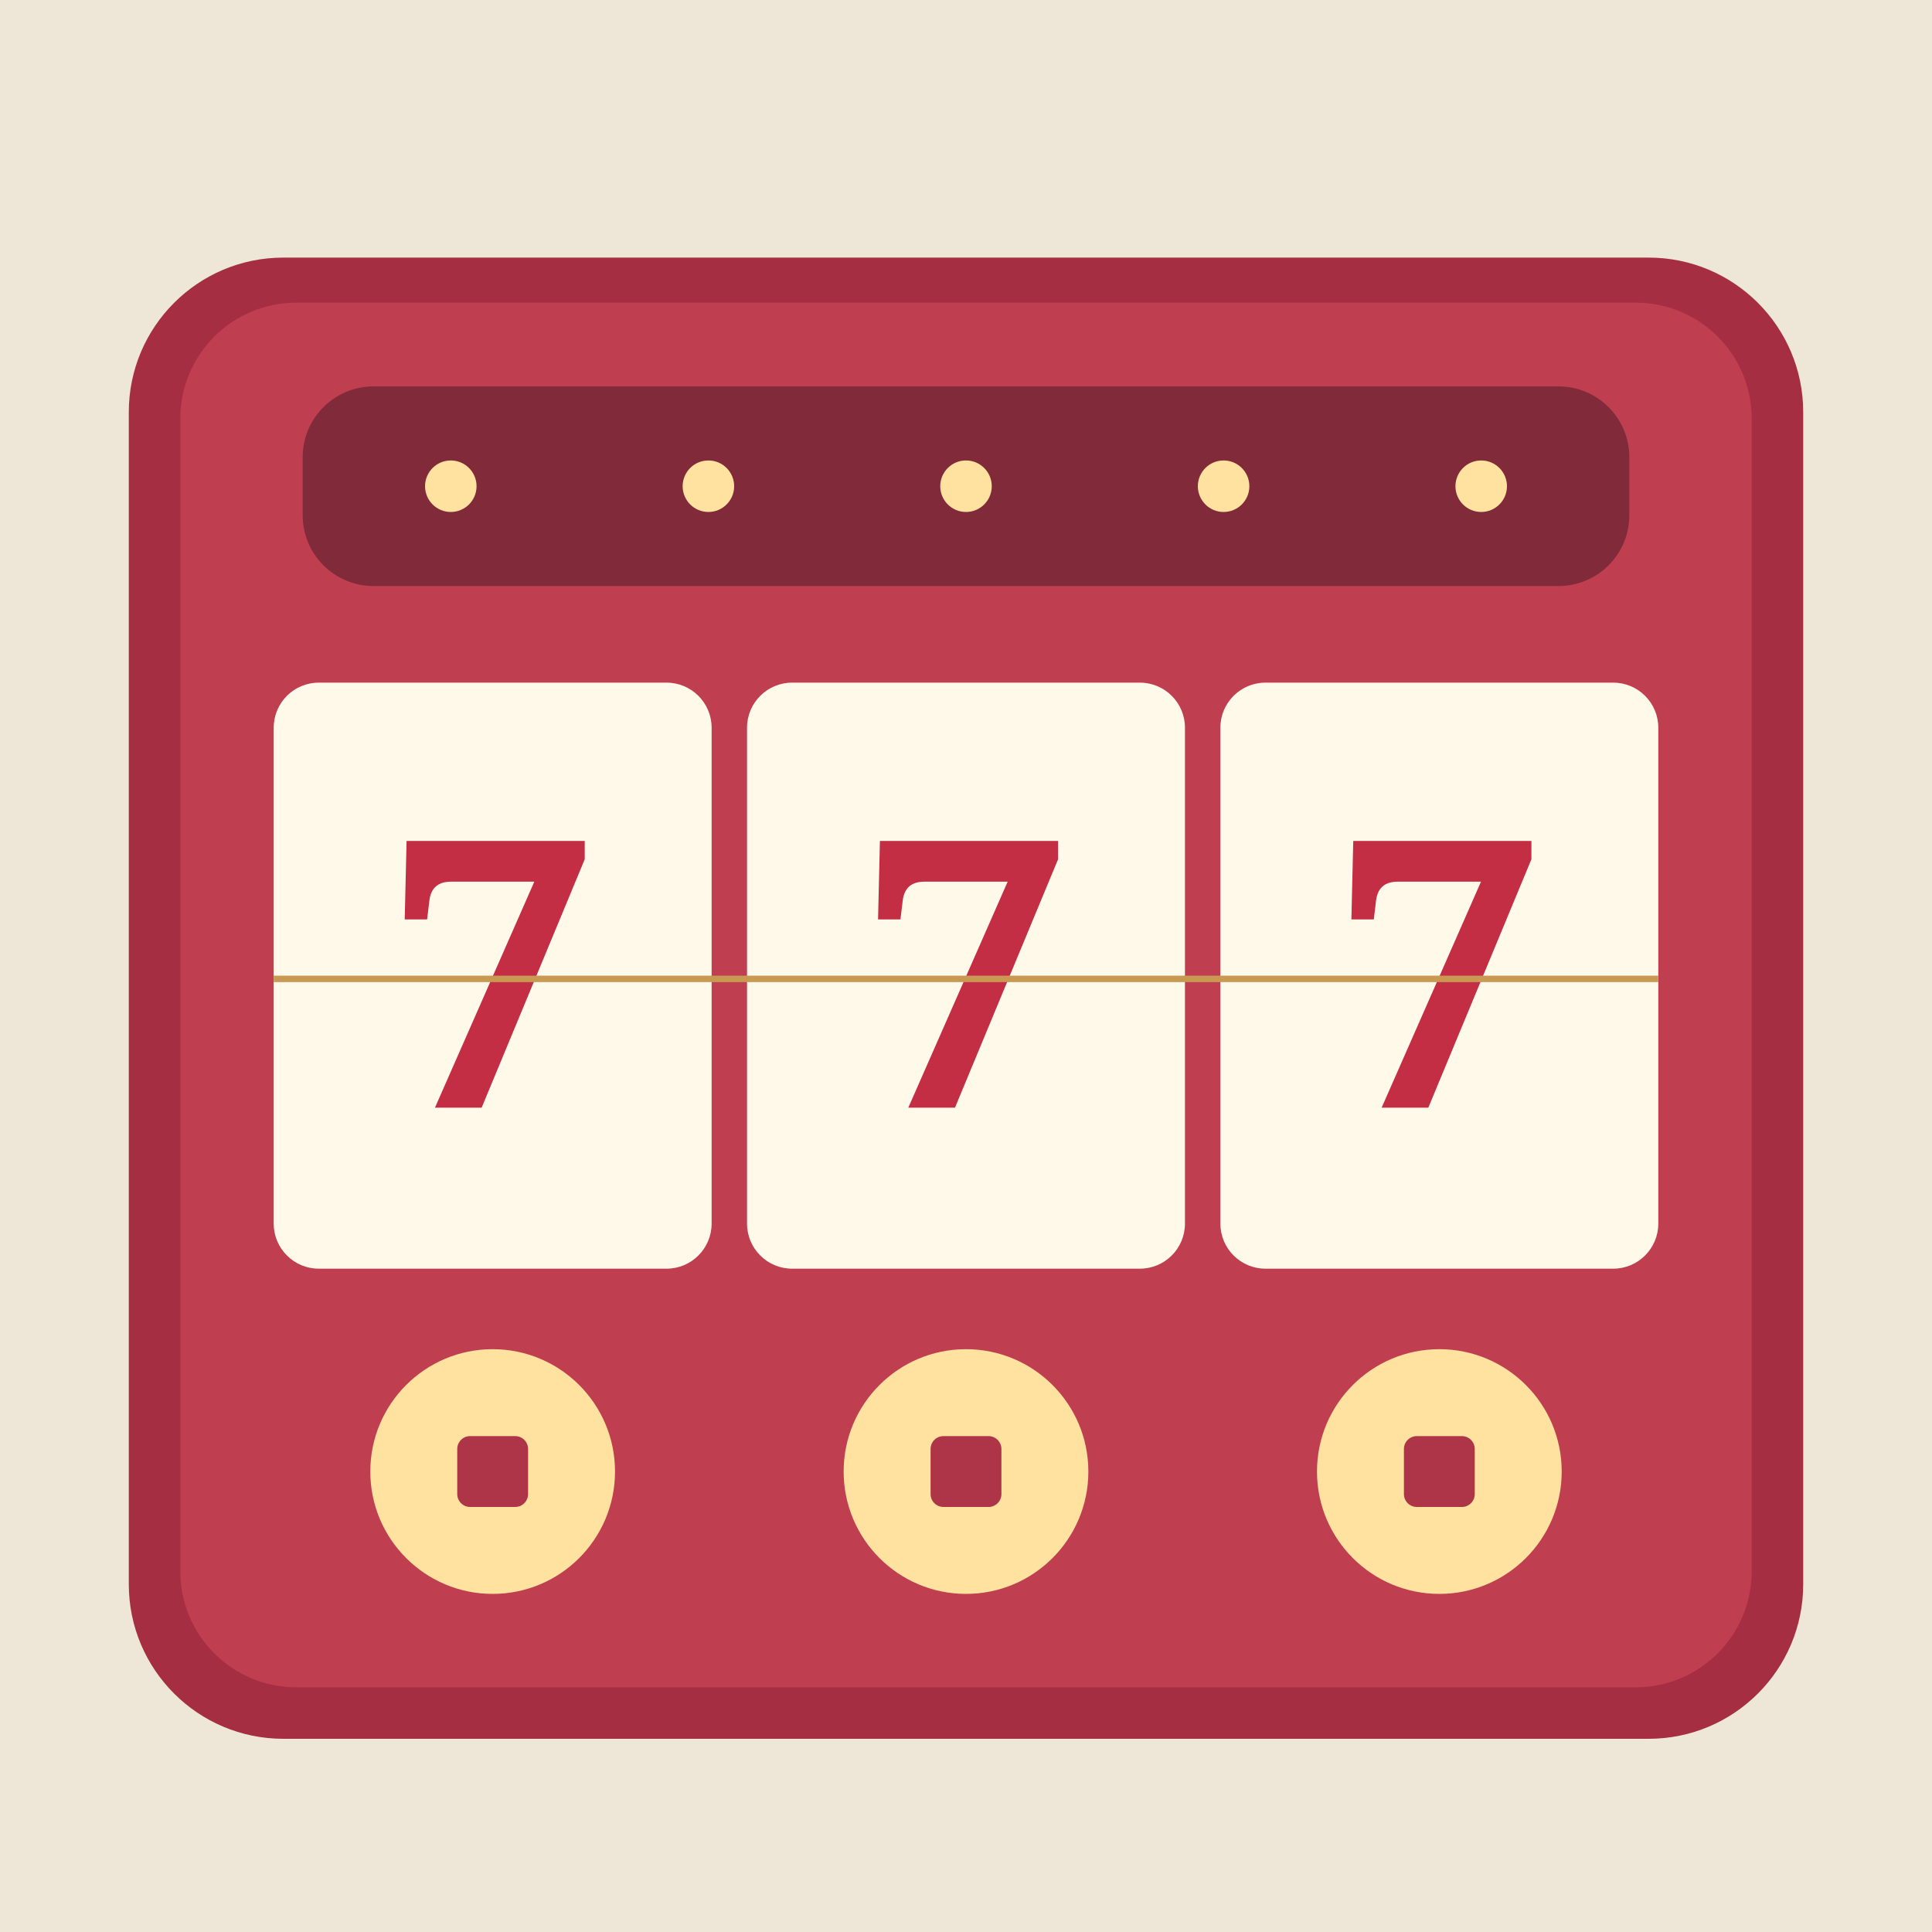
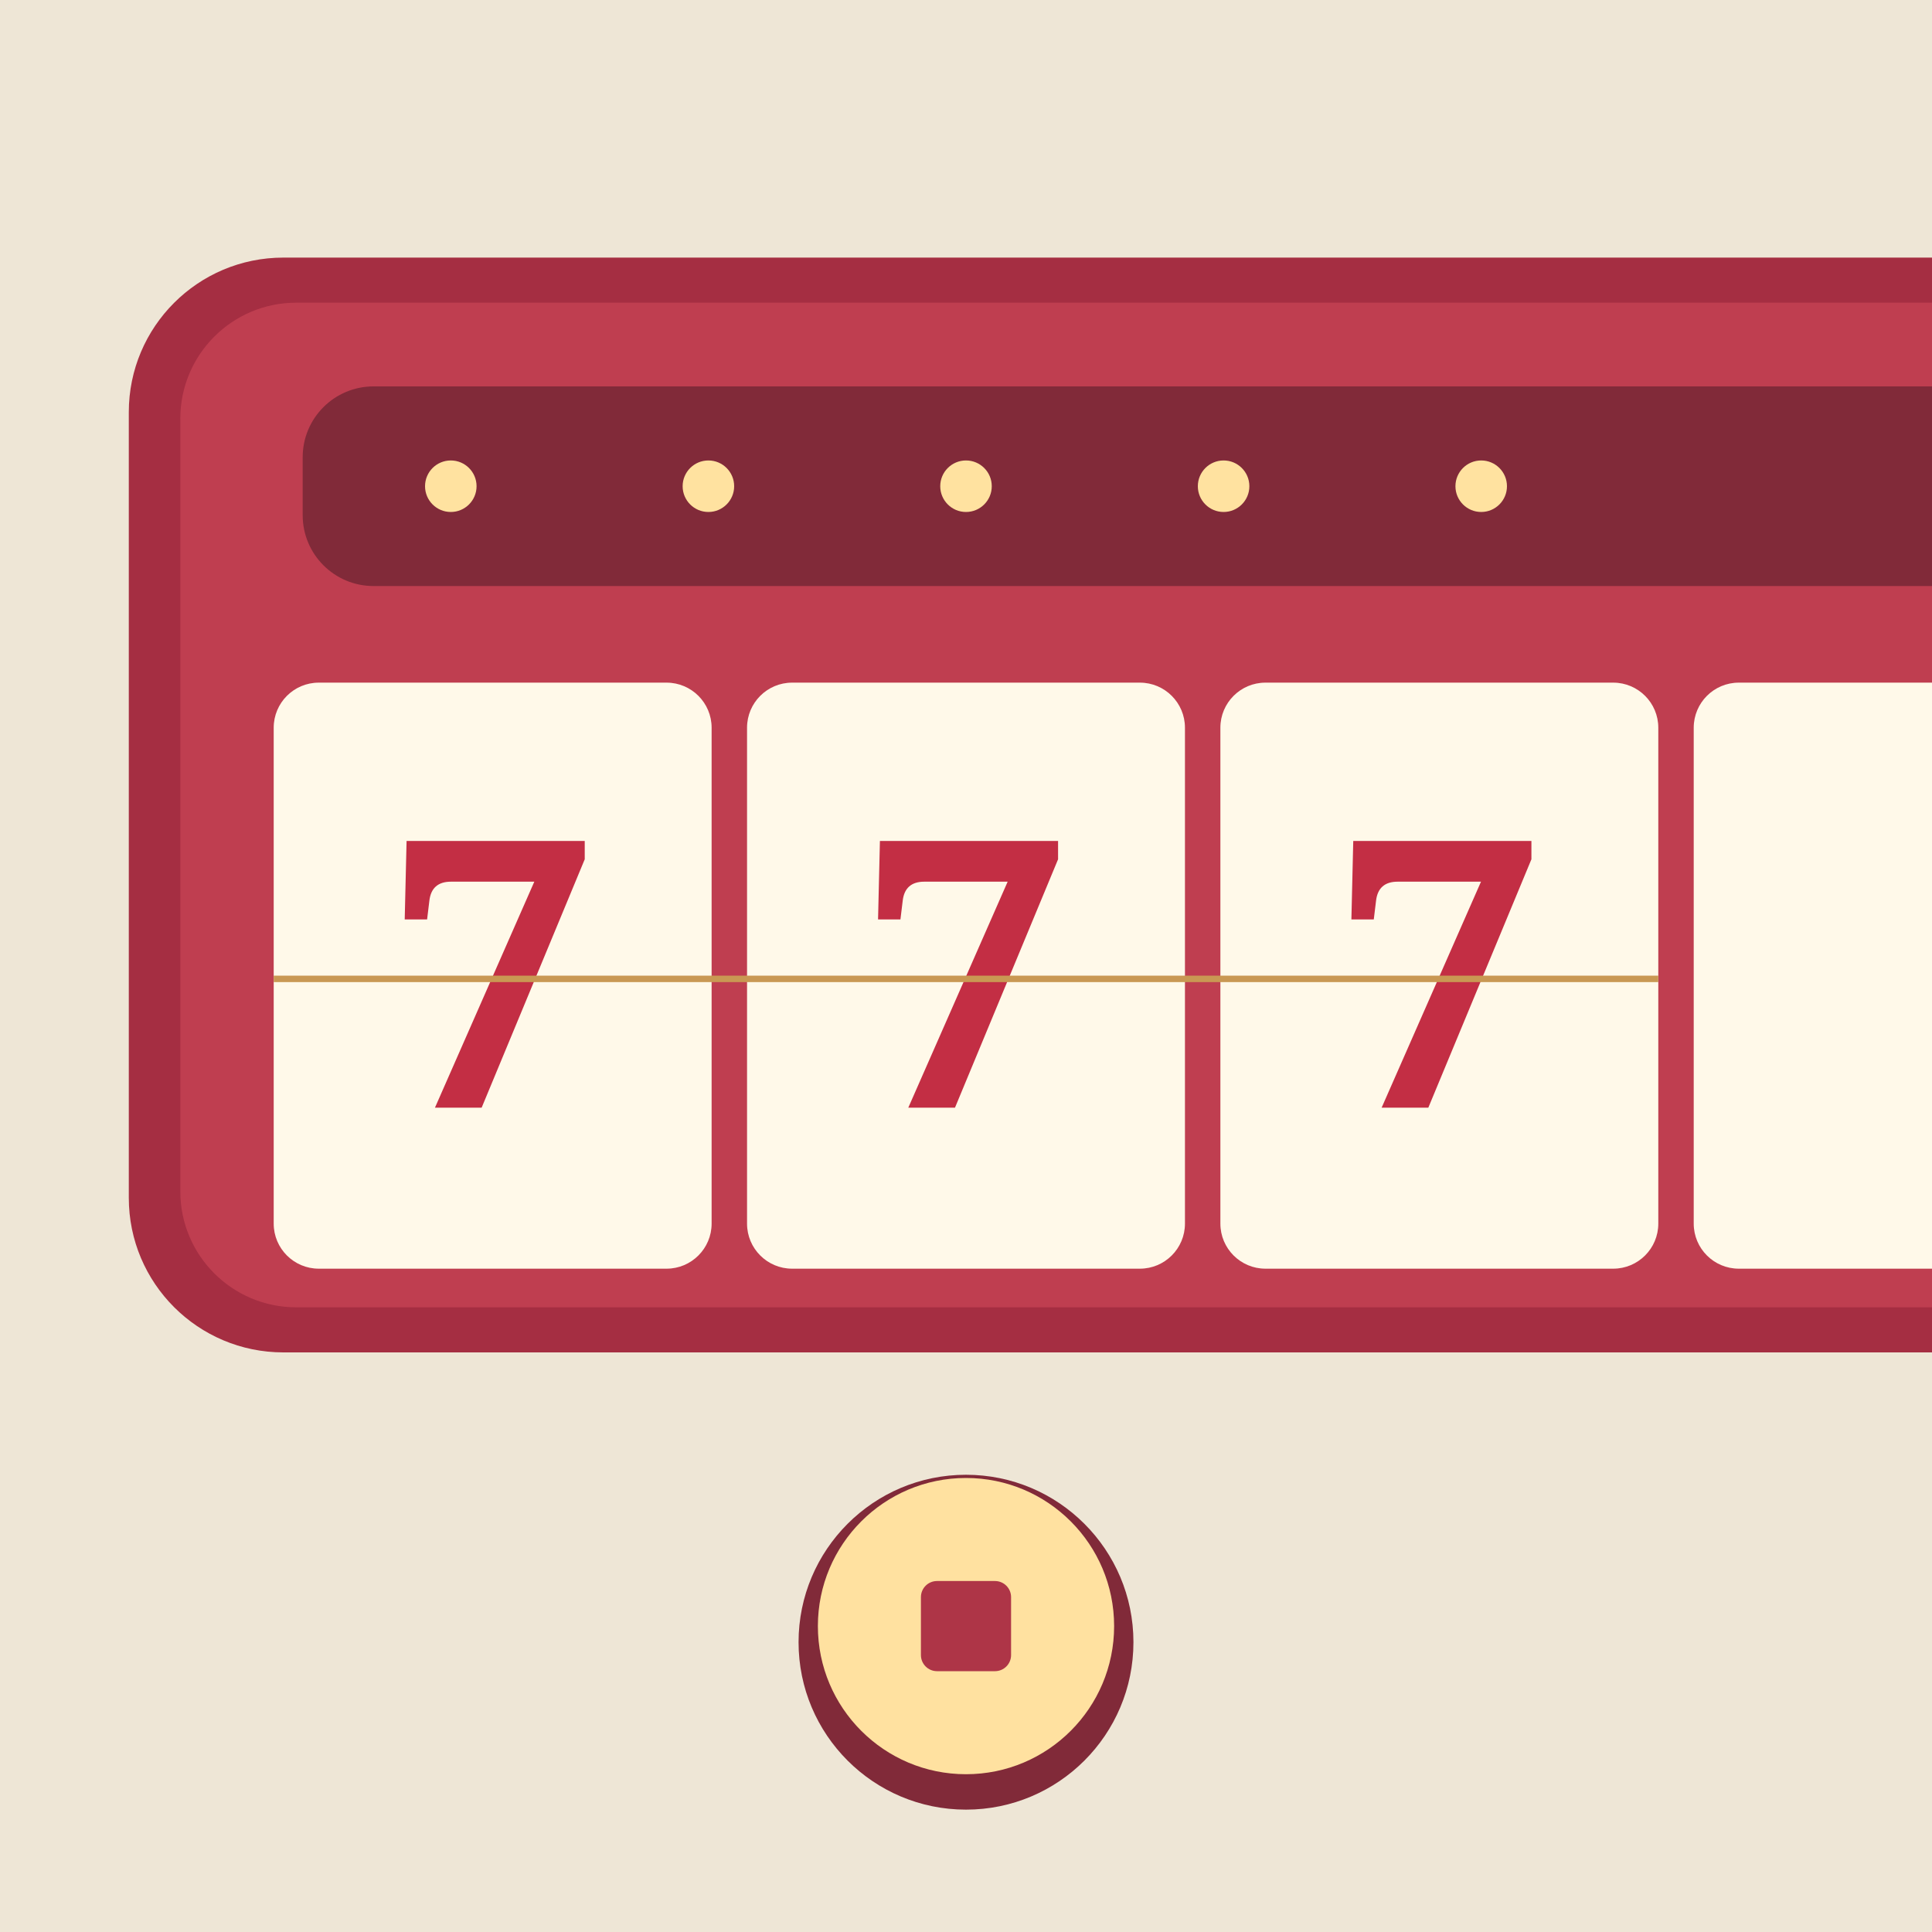
<svg xmlns="http://www.w3.org/2000/svg" width="600" height="600" viewBox="0 0 600 600">
  <rect width="600" height="600" fill="#eee6d6" />
-   <rect x="40" y="80" width="520" height="460" rx="48" fill="#a52e42" />
-   <rect x="56" y="94" width="488" height="430" rx="36" fill="#bf3e50" />
-   <rect x="94" y="120" width="412" height="62" rx="22" fill="#812a39" />
+   <rect x="40" y="80" width="1500" height="340" rx="48" fill="#a52e42" />
+   <rect x="56" y="94" width="1474" height="312" rx="36" fill="#bf3e50" />
+   <rect x="94" y="120" width="1400" height="62" rx="22" fill="#812a39" />
  <g fill="#ffe2a0">
    <circle cx="140" cy="151" r="8" />
    <circle cx="220" cy="151" r="8" />
    <circle cx="300" cy="151" r="8" />
    <circle cx="380" cy="151" r="8" />
    <circle cx="460" cy="151" r="8" />
  </g>
  <g fill="#fff9e9">
    <rect x="85" y="212" width="136" height="182" rx="14" />
    <rect x="232" y="212" width="136" height="182" rx="14" />
    <rect x="379" y="212" width="136" height="182" rx="14" />
  </g>
  <g fill="#c32e44" font-family="Georgia" font-weight="bold" font-size="116" text-anchor="middle">
    <text x="153" y="344">7</text>
    <text x="300" y="344">7</text>
    <text x="447" y="344">7</text>
  </g>
  <path d="M85 304H515" stroke="#c99853" stroke-width="2" />
-   <g fill="#ffe1a0">
-     <circle cx="153" cy="457" r="38" />
-     <circle cx="300" cy="457" r="38" />
-     <circle cx="447" cy="457" r="38" />
-   </g>
-   <g fill="#ae3547">
-     <rect x="142" y="446" width="22" height="22" rx="4" />
-     <rect x="289" y="446" width="22" height="22" rx="4" />
-     <rect x="436" y="446" width="22" height="22" rx="4" />
-   </g>
+   <rect x="526" y="212" width="136" height="182" rx="14" fill="#fff9e9" />
+   <circle cx="300" cy="510" r="52" fill="#812a39" />
+   <circle cx="300" cy="505" r="46" fill="#ffe1a0" />
+   <rect x="286" y="491" width="28" height="28" rx="5" fill="#ae3547" />
</svg>
